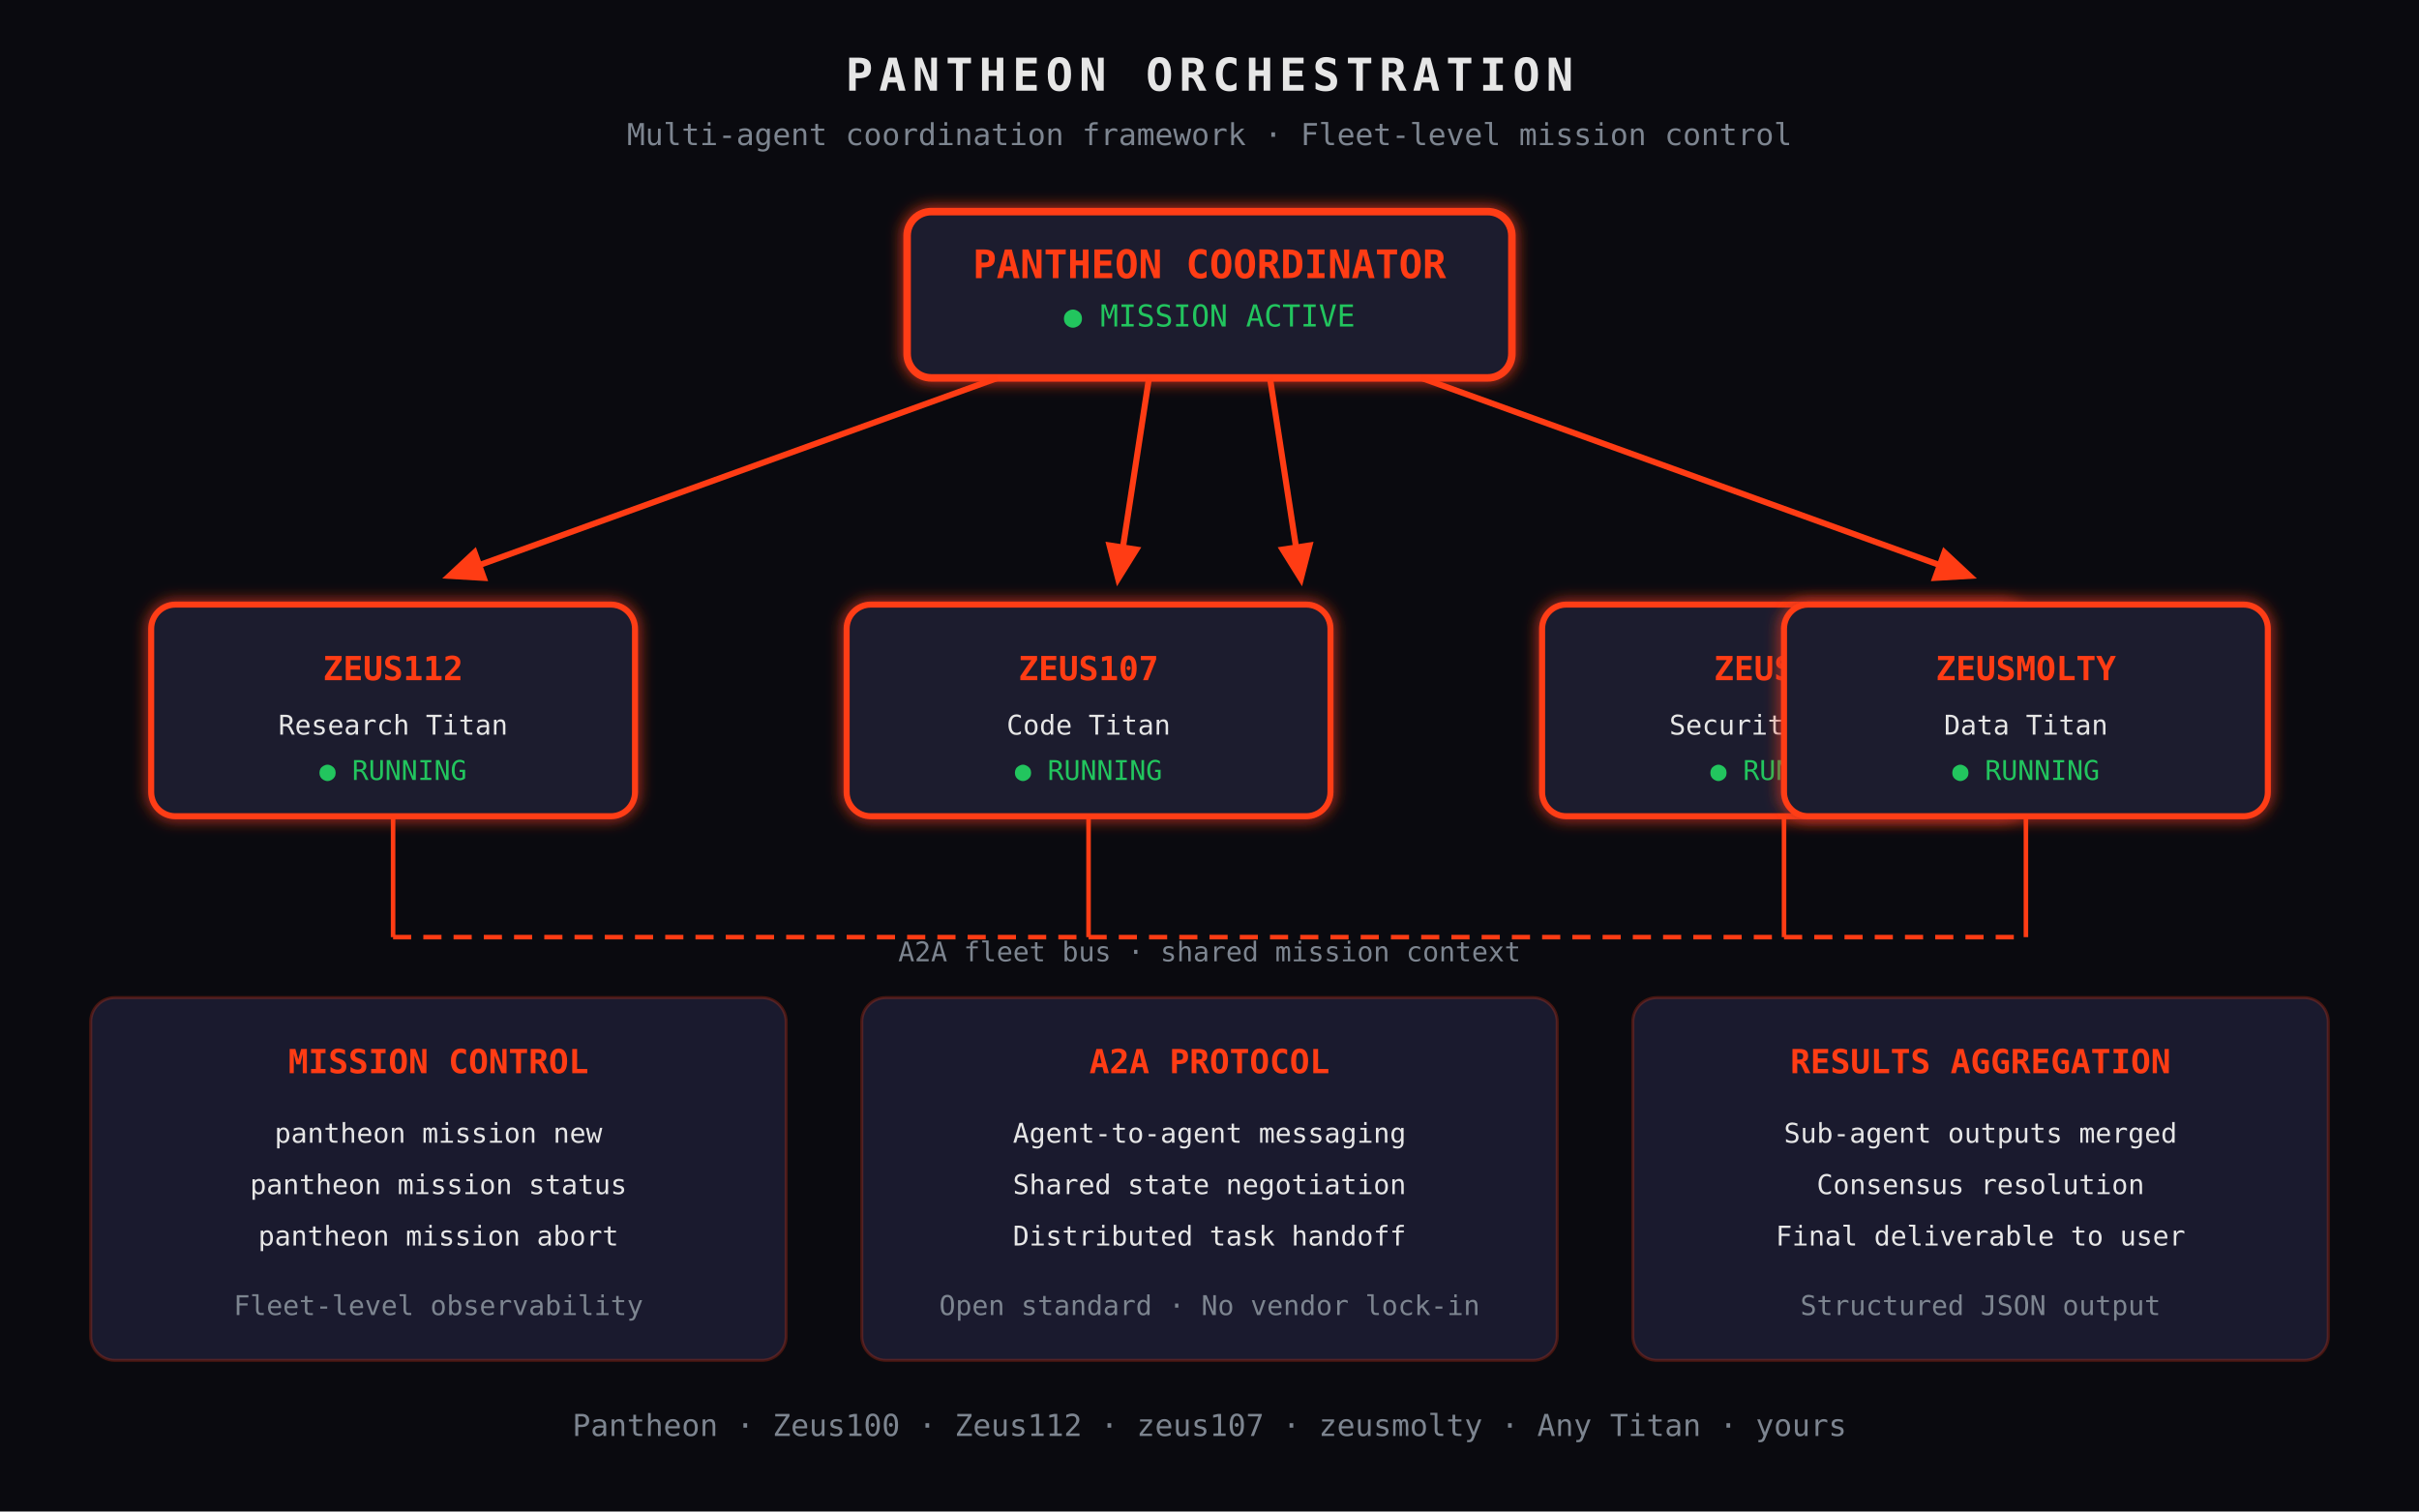
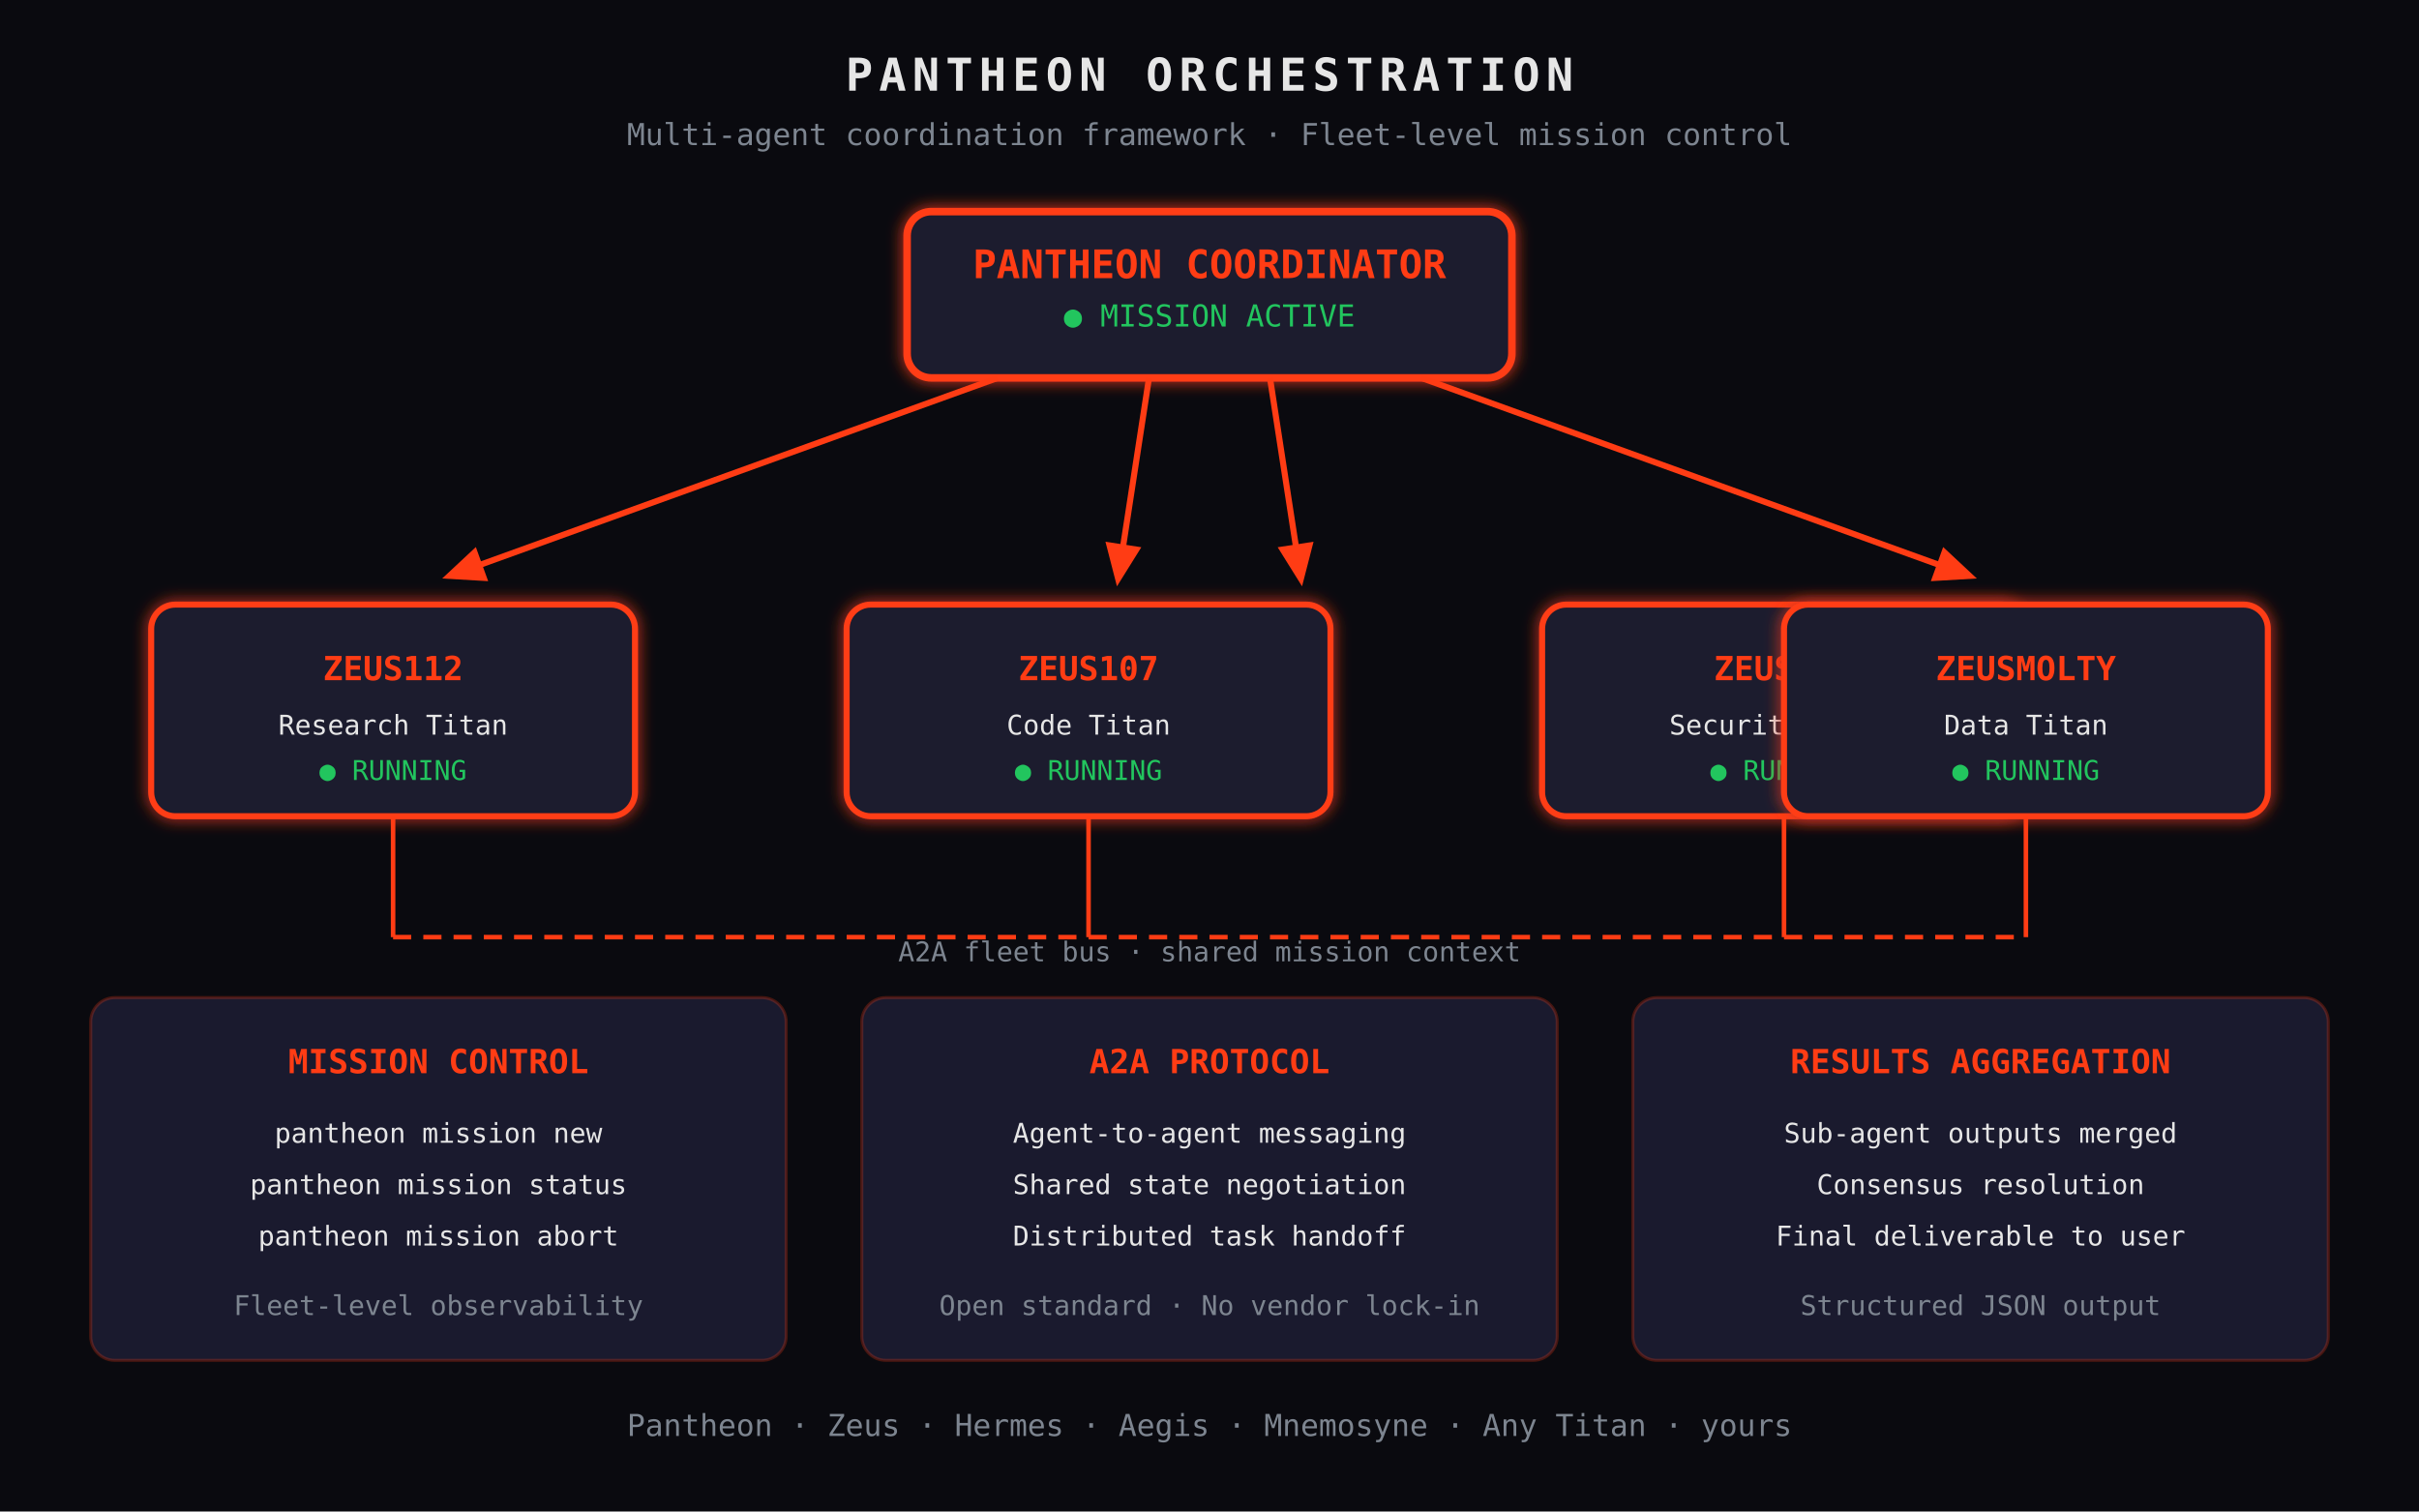
<svg xmlns="http://www.w3.org/2000/svg" viewBox="0 0 800 500">
  <defs>
    <filter id="glow" x="-20%" y="-20%" width="140%" height="140%">
      <feGaussianBlur stdDeviation="2.5" result="coloredBlur" />
      <feMerge>
        <feMergeNode in="coloredBlur" />
        <feMergeNode in="SourceGraphic" />
      </feMerge>
    </filter>
    <marker id="arrow" markerWidth="7" markerHeight="7" refX="5" refY="3" orient="auto">
      <path d="M0,0 L0,6 L7,3 z" fill="#ff3c14" />
    </marker>
  </defs>
  <rect width="800" height="500" fill="#0a0a0f" />
  <text x="400" y="30" text-anchor="middle" fill="#e6e6e6" font-family="monospace" font-size="15" font-weight="bold" letter-spacing="2">PANTHEON ORCHESTRATION</text>
  <text x="400" y="48" text-anchor="middle" fill="#7d8590" font-family="monospace" font-size="10">Multi-agent coordination framework · Fleet-level mission control</text>
  <rect x="300" y="70" width="200" height="55" rx="8" fill="#1a1a2e" stroke="#ff3c14" stroke-width="2.5" filter="url(#glow)" />
  <text x="400" y="92" text-anchor="middle" fill="#ff3c14" font-family="monospace" font-size="13" font-weight="bold">PANTHEON COORDINATOR</text>
  <text x="400" y="108" text-anchor="middle" fill="#22c55e" font-family="monospace" font-size="10">● MISSION ACTIVE</text>
  <line x1="330" y1="125" x2="150" y2="190" stroke="#ff3c14" stroke-width="2" marker-end="url(#arrow)" />
  <line x1="380" y1="125" x2="370" y2="190" stroke="#ff3c14" stroke-width="2" marker-end="url(#arrow)" />
  <line x1="420" y1="125" x2="430" y2="190" stroke="#ff3c14" stroke-width="2" marker-end="url(#arrow)" />
  <line x1="470" y1="125" x2="650" y2="190" stroke="#ff3c14" stroke-width="2" marker-end="url(#arrow)" />
  <rect x="50" y="200" width="160" height="70" rx="8" fill="#1a1a2e" stroke="#ff3c14" stroke-width="2" filter="url(#glow)" />
  <text x="130" y="225" text-anchor="middle" fill="#ff3c14" font-family="monospace" font-size="11" font-weight="bold">ZEUS112</text>
  <text x="130" y="243" text-anchor="middle" fill="#e6e6e6" font-family="monospace" font-size="9">Research Titan</text>
  <text x="130" y="258" text-anchor="middle" fill="#22c55e" font-family="monospace" font-size="9">● RUNNING</text>
  <rect x="280" y="200" width="160" height="70" rx="8" fill="#1a1a2e" stroke="#ff3c14" stroke-width="2" filter="url(#glow)" />
  <text x="360" y="225" text-anchor="middle" fill="#ff3c14" font-family="monospace" font-size="11" font-weight="bold">ZEUS107</text>
  <text x="360" y="243" text-anchor="middle" fill="#e6e6e6" font-family="monospace" font-size="9">Code Titan</text>
  <text x="360" y="258" text-anchor="middle" fill="#22c55e" font-family="monospace" font-size="9">● RUNNING</text>
  <rect x="510" y="200" width="160" height="70" rx="8" fill="#1a1a2e" stroke="#ff3c14" stroke-width="2" filter="url(#glow)" />
  <text x="590" y="225" text-anchor="middle" fill="#ff3c14" font-family="monospace" font-size="11" font-weight="bold">ZEUS112</text>
  <text x="590" y="243" text-anchor="middle" fill="#e6e6e6" font-family="monospace" font-size="9">Security Titan</text>
  <text x="590" y="258" text-anchor="middle" fill="#22c55e" font-family="monospace" font-size="9">● RUNNING</text>
  <rect x="590" y="200" width="160" height="70" rx="8" fill="#1a1a2e" stroke="#ff3c14" stroke-width="2" filter="url(#glow)" />
  <text x="670" y="225" text-anchor="middle" fill="#ff3c14" font-family="monospace" font-size="11" font-weight="bold">ZEUSMOLTY</text>
  <text x="670" y="243" text-anchor="middle" fill="#e6e6e6" font-family="monospace" font-size="9">Data Titan</text>
  <text x="670" y="258" text-anchor="middle" fill="#22c55e" font-family="monospace" font-size="9">● RUNNING</text>
  <line x1="130" y1="270" x2="130" y2="310" stroke="#ff3c14" stroke-width="1.5" />
  <line x1="360" y1="270" x2="360" y2="310" stroke="#ff3c14" stroke-width="1.5" />
  <line x1="590" y1="270" x2="590" y2="310" stroke="#ff3c14" stroke-width="1.5" />
  <line x1="670" y1="270" x2="670" y2="310" stroke="#ff3c14" stroke-width="1.5" />
  <line x1="130" y1="310" x2="670" y2="310" stroke="#ff3c14" stroke-width="1.5" stroke-dasharray="6,4" />
  <text x="400" y="318" text-anchor="middle" fill="#7d8590" font-family="monospace" font-size="9">A2A fleet bus · shared mission context</text>
  <rect x="30" y="330" width="230" height="120" rx="8" fill="#1a1a2e" stroke="rgba(255,60,20,0.25)" stroke-width="1" />
  <text x="145" y="355" text-anchor="middle" fill="#ff3c14" font-family="monospace" font-size="11" font-weight="bold">MISSION CONTROL</text>
  <text x="145" y="378" text-anchor="middle" fill="#e6e6e6" font-family="monospace" font-size="9">pantheon mission new</text>
  <text x="145" y="395" text-anchor="middle" fill="#e6e6e6" font-family="monospace" font-size="9">pantheon mission status</text>
  <text x="145" y="412" text-anchor="middle" fill="#e6e6e6" font-family="monospace" font-size="9">pantheon mission abort</text>
  <text x="145" y="435" text-anchor="middle" fill="#7d8590" font-family="monospace" font-size="9">Fleet-level observability</text>
  <rect x="285" y="330" width="230" height="120" rx="8" fill="#1a1a2e" stroke="rgba(255,60,20,0.25)" stroke-width="1" />
  <text x="400" y="355" text-anchor="middle" fill="#ff3c14" font-family="monospace" font-size="11" font-weight="bold">A2A PROTOCOL</text>
  <text x="400" y="378" text-anchor="middle" fill="#e6e6e6" font-family="monospace" font-size="9">Agent-to-agent messaging</text>
  <text x="400" y="395" text-anchor="middle" fill="#e6e6e6" font-family="monospace" font-size="9">Shared state negotiation</text>
  <text x="400" y="412" text-anchor="middle" fill="#e6e6e6" font-family="monospace" font-size="9">Distributed task handoff</text>
  <text x="400" y="435" text-anchor="middle" fill="#7d8590" font-family="monospace" font-size="9">Open standard · No vendor lock-in</text>
  <rect x="540" y="330" width="230" height="120" rx="8" fill="#1a1a2e" stroke="rgba(255,60,20,0.25)" stroke-width="1" />
  <text x="655" y="355" text-anchor="middle" fill="#ff3c14" font-family="monospace" font-size="11" font-weight="bold">RESULTS AGGREGATION</text>
  <text x="655" y="378" text-anchor="middle" fill="#e6e6e6" font-family="monospace" font-size="9">Sub-agent outputs merged</text>
  <text x="655" y="395" text-anchor="middle" fill="#e6e6e6" font-family="monospace" font-size="9">Consensus resolution</text>
  <text x="655" y="412" text-anchor="middle" fill="#e6e6e6" font-family="monospace" font-size="9">Final deliverable to user</text>
  <text x="655" y="435" text-anchor="middle" fill="#7d8590" font-family="monospace" font-size="9">Structured JSON output</text>
-   <text x="400" y="475" text-anchor="middle" fill="#7d8590" font-family="monospace" font-size="10">Pantheon · Zeus100 · Zeus112 · zeus107 · zeusmolty · Any Titan · yours</text>
+   <text x="400" y="475" text-anchor="middle" fill="#7d8590" font-family="monospace" font-size="10">Pantheon · Zeus · Hermes · Aegis · Mnemosyne · Any Titan · yours</text>
</svg>
